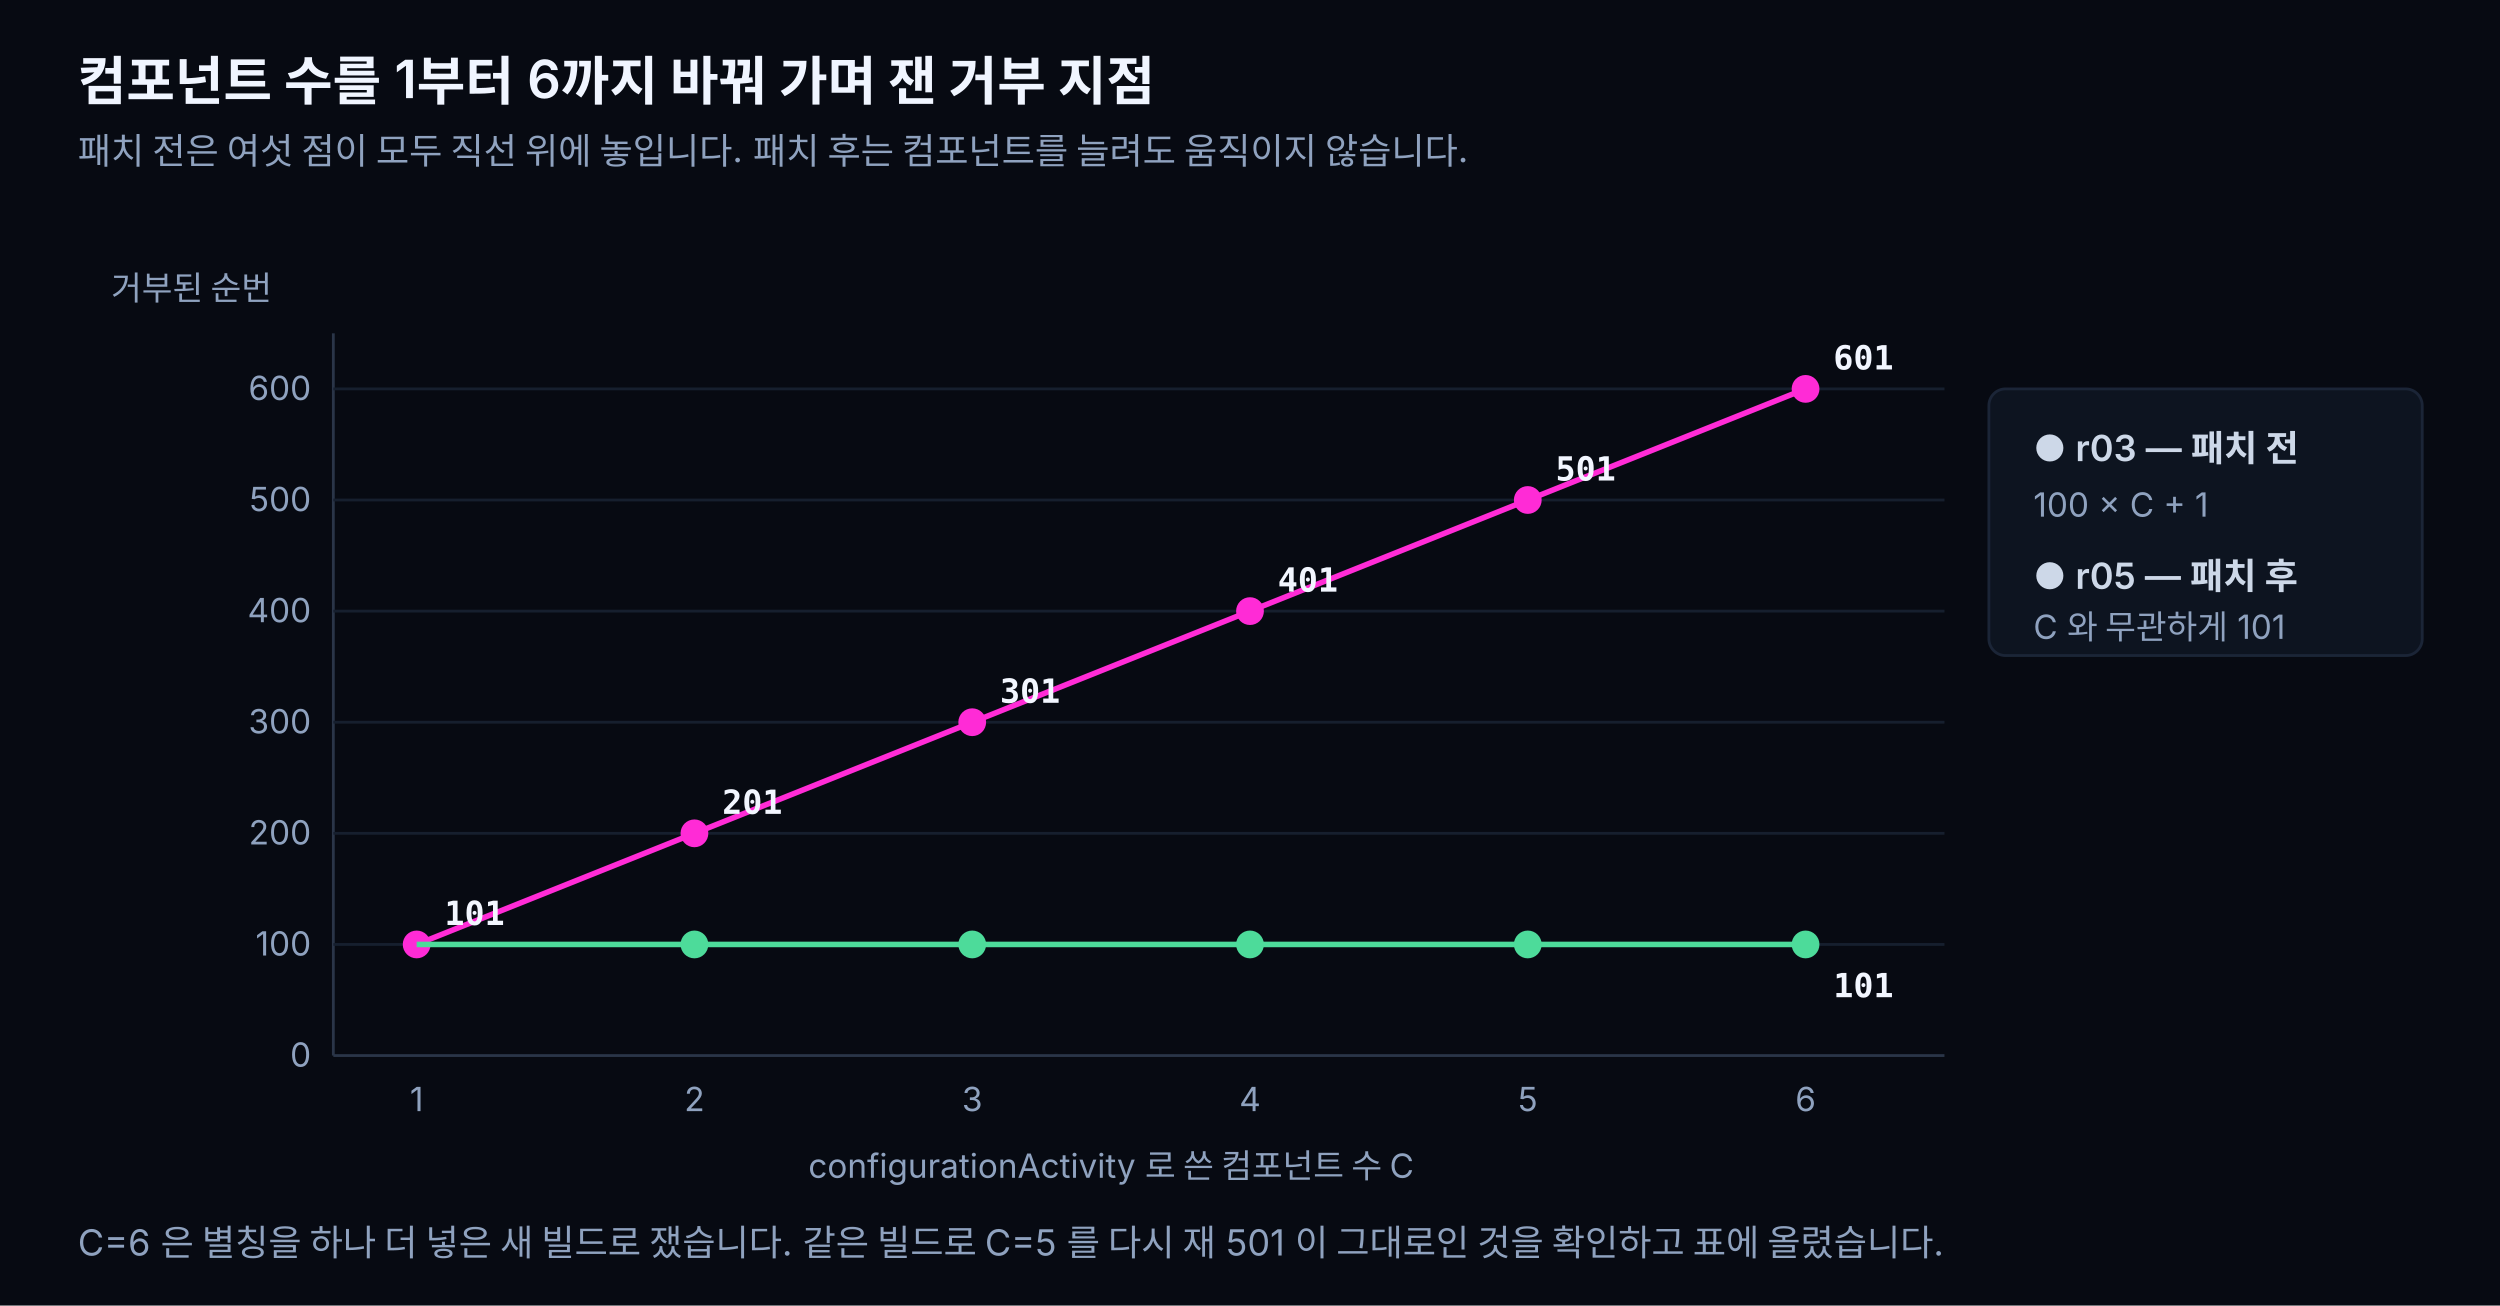
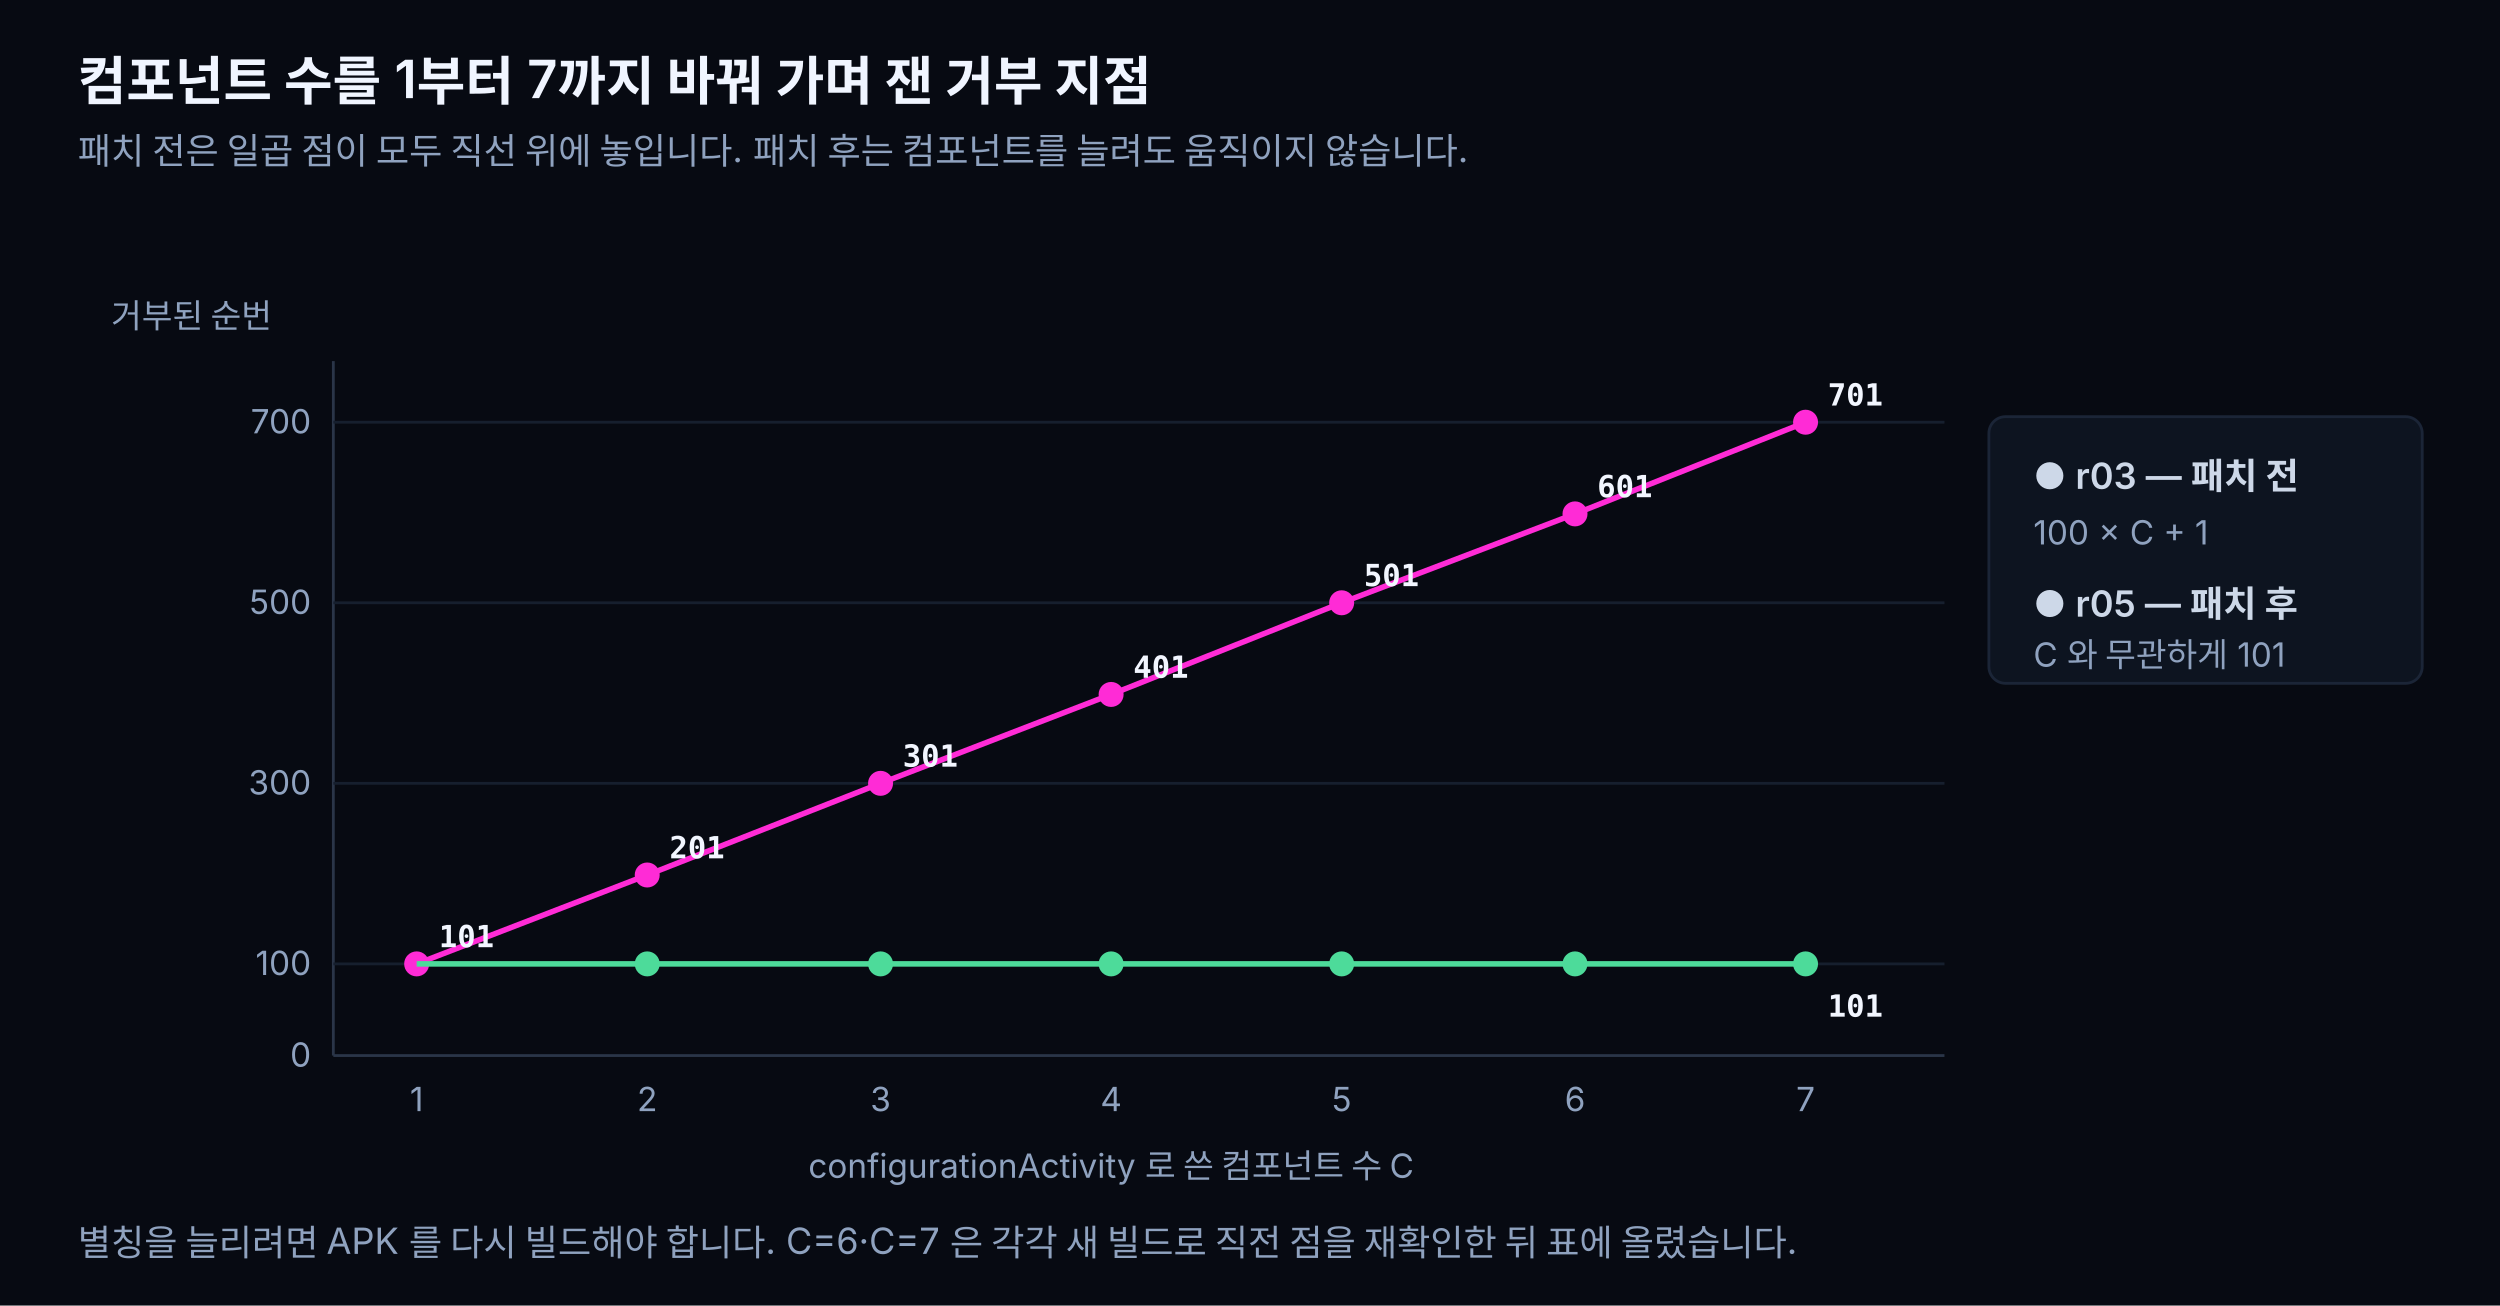
- <svg xmlns="http://www.w3.org/2000/svg" viewBox="0 0 900 470" width="900" height="470" role="img" aria-label="컴포넌트 수 1부터 6까지 잰 거부 지점 그래프. 패치 전은 100 곱하기 컴포넌트 수 더하기 1 직선 위에 여섯 점이 모두 놓이고, 패치 후는 컴포넌트 수와 무관하게 101에서 평평하다">
+ <svg xmlns="http://www.w3.org/2000/svg" viewBox="0 0 900 470" width="900" height="470" role="img" aria-label="컴포넌트 수 1부터 7까지 잰 거부 지점 그래프. 패치 전은 100 곱하기 컴포넌트 수 더하기 1 직선 위에 일곱 점이 모두 놓이고, 패치 후는 컴포넌트 수와 무관하게 101에서 평평하다">
  <style>
    .bg{fill:#070a12}
    .ttl{fill:#f0f5ff;font:600 19px system-ui,-apple-system,'Segoe UI',sans-serif}
    .sub{fill:#8fa2bf;font:400 13px system-ui,-apple-system,'Segoe UI',sans-serif}
    .axis{stroke:#2a3548;stroke-width:1}
    .grid{stroke:#161f2e;stroke-width:1}
    .lab{fill:#8fa2bf;font:400 12px system-ui,-apple-system,'Segoe UI',sans-serif}
    .pt{fill:#ff2bd6}
    .pt2{fill:#4ddb9a}
    .l1{stroke:#ff2bd6;stroke-width:2;fill:none}
    .l2{stroke:#4ddb9a;stroke-width:2;fill:none}
-     .val{fill:#f2f6ff;font:600 12px ui-monospace,'Cascadia Mono',Consolas,monospace}
+     .val{fill:#f2f6ff;font:600 11px ui-monospace,'Cascadia Mono',Consolas,monospace}
    .leg{fill:#cdd8e8;font:600 13px system-ui,-apple-system,'Segoe UI',sans-serif}
    .box{fill:#0d1420;stroke:#1b2537;stroke-width:1;rx:6}
  </style>
  <rect class="bg" width="900" height="470" />
-   <text class="ttl" x="28" y="36">컴포넌트 수를 1부터 6까지 바꿔 가며 잰 거부 지점</text>
-   <text class="sub" x="28" y="59">패치 전은 여섯 점이 모두 직선 위에 놓입니다. 패치 후는 컴포넌트를 늘려도 움직이지 않습니다.</text>
+   <text class="ttl" x="28" y="36">컴포넌트 수를 1부터 7까지 바꿔 가며 잰 거부 지점</text>
+   <text class="sub" x="28" y="59">패치 전은 일곱 점이 모두 직선 위에 놓입니다. 패치 후는 컴포넌트를 늘려도 움직이지 않습니다.</text>
  <line class="axis" x1="120" y1="380" x2="700" y2="380" />
-   <line class="axis" x1="120" y1="120" x2="120" y2="380" />
-   <line class="grid" x1="120" y1="340" x2="700" y2="340" />
-   <line class="grid" x1="120" y1="300" x2="700" y2="300" />
-   <line class="grid" x1="120" y1="260" x2="700" y2="260" />
-   <line class="grid" x1="120" y1="220" x2="700" y2="220" />
-   <line class="grid" x1="120" y1="180" x2="700" y2="180" />
-   <line class="grid" x1="120" y1="140" x2="700" y2="140" />
+   <line class="axis" x1="120" y1="130" x2="120" y2="380" />
+   <line class="grid" x1="120" y1="347" x2="700" y2="347" />
+   <line class="grid" x1="120" y1="282" x2="700" y2="282" />
+   <line class="grid" x1="120" y1="217" x2="700" y2="217" />
+   <line class="grid" x1="120" y1="152" x2="700" y2="152" />
  <text class="lab" x="112" y="384" text-anchor="end">0</text>
-   <text class="lab" x="112" y="344" text-anchor="end">100</text>
-   <text class="lab" x="112" y="304" text-anchor="end">200</text>
-   <text class="lab" x="112" y="264" text-anchor="end">300</text>
-   <text class="lab" x="112" y="224" text-anchor="end">400</text>
-   <text class="lab" x="112" y="184" text-anchor="end">500</text>
-   <text class="lab" x="112" y="144" text-anchor="end">600</text>
+   <text class="lab" x="112" y="351" text-anchor="end">100</text>
+   <text class="lab" x="112" y="286" text-anchor="end">300</text>
+   <text class="lab" x="112" y="221" text-anchor="end">500</text>
+   <text class="lab" x="112" y="156" text-anchor="end">700</text>
  <text class="lab" x="150" y="400" text-anchor="middle">1</text>
-   <text class="lab" x="250" y="400" text-anchor="middle">2</text>
-   <text class="lab" x="350" y="400" text-anchor="middle">3</text>
-   <text class="lab" x="450" y="400" text-anchor="middle">4</text>
-   <text class="lab" x="550" y="400" text-anchor="middle">5</text>
-   <text class="lab" x="650" y="400" text-anchor="middle">6</text>
+   <text class="lab" x="233" y="400" text-anchor="middle">2</text>
+   <text class="lab" x="317" y="400" text-anchor="middle">3</text>
+   <text class="lab" x="400" y="400" text-anchor="middle">4</text>
+   <text class="lab" x="483" y="400" text-anchor="middle">5</text>
+   <text class="lab" x="567" y="400" text-anchor="middle">6</text>
+   <text class="lab" x="650" y="400" text-anchor="middle">7</text>
  <text class="lab" x="400" y="424" text-anchor="middle">configurationActivity 로 쓴 컴포넌트 수 C</text>
-   <text class="lab" x="40" y="108">거부된 순번</text>
-   <polyline class="l1" points="150,340 250,300 350,260 450,220 550,180 650,140" />
-   <circle class="pt" cx="150" cy="340" r="5" />
-   <circle class="pt" cx="250" cy="300" r="5" />
-   <circle class="pt" cx="350" cy="260" r="5" />
-   <circle class="pt" cx="450" cy="220" r="5" />
-   <circle class="pt" cx="550" cy="180" r="5" />
-   <circle class="pt" cx="650" cy="140" r="5" />
-   <text class="val" x="160" y="333" fill="#ff2bd6">101</text>
-   <text class="val" x="260" y="293" fill="#ff2bd6">201</text>
-   <text class="val" x="360" y="253" fill="#ff2bd6">301</text>
-   <text class="val" x="460" y="213" fill="#ff2bd6">401</text>
-   <text class="val" x="560" y="173" fill="#ff2bd6">501</text>
-   <text class="val" x="660" y="133" fill="#ff2bd6">601</text>
-   <polyline class="l2" points="150,340 250,340 350,340 450,340 550,340 650,340" />
-   <circle class="pt2" cx="250" cy="340" r="5" />
-   <circle class="pt2" cx="350" cy="340" r="5" />
-   <circle class="pt2" cx="450" cy="340" r="5" />
-   <circle class="pt2" cx="550" cy="340" r="5" />
-   <circle class="pt2" cx="650" cy="340" r="5" />
-   <text class="val" x="660" y="359" fill="#4ddb9a">101</text>
-   <rect class="box" x="716" y="140" width="156" height="96" />
-   <text class="leg" x="732" y="166" fill="#ff2bd6">● r03 — 패치 전</text>
-   <text class="lab" x="732" y="186">100 × C + 1</text>
-   <text class="leg" x="732" y="212" fill="#4ddb9a">● r05 — 패치 후</text>
-   <text class="lab" x="732" y="230">C 와 무관하게 101</text>
-   <text class="sub" x="28" y="452">C=6 은 별칭을 하나 더 넣은 새 빌드로 쟀습니다. 같은 빌드로 C=5 를 다시 재 501 이 그대로인 것을 확인하고 표에 올렸습니다.</text>
+   <text class="lab" x="40" y="118">거부된 순번</text>
+   <polyline class="l1" points="150,347 233,315 317,282 400,250 483,217 567,185 650,152" />
+   <circle class="pt" cx="150" cy="347" r="4.5" />
+   <circle class="pt" cx="233" cy="315" r="4.5" />
+   <circle class="pt" cx="317" cy="282" r="4.5" />
+   <circle class="pt" cx="400" cy="250" r="4.5" />
+   <circle class="pt" cx="483" cy="217" r="4.5" />
+   <circle class="pt" cx="567" cy="185" r="4.5" />
+   <circle class="pt" cx="650" cy="152" r="4.5" />
+   <text class="val" x="158" y="341" fill="#ff2bd6">101</text>
+   <text class="val" x="241" y="309" fill="#ff2bd6">201</text>
+   <text class="val" x="325" y="276" fill="#ff2bd6">301</text>
+   <text class="val" x="408" y="244" fill="#ff2bd6">401</text>
+   <text class="val" x="491" y="211" fill="#ff2bd6">501</text>
+   <text class="val" x="575" y="179" fill="#ff2bd6">601</text>
+   <text class="val" x="658" y="146" fill="#ff2bd6">701</text>
+   <polyline class="l2" points="150,347 233,347 317,347 400,347 483,347 567,347 650,347" />
+   <circle class="pt2" cx="233" cy="347" r="4.5" />
+   <circle class="pt2" cx="317" cy="347" r="4.5" />
+   <circle class="pt2" cx="400" cy="347" r="4.5" />
+   <circle class="pt2" cx="483" cy="347" r="4.5" />
+   <circle class="pt2" cx="567" cy="347" r="4.5" />
+   <circle class="pt2" cx="650" cy="347" r="4.5" />
+   <text class="val" x="658" y="366" fill="#4ddb9a">101</text>
+   <rect class="box" x="716" y="150" width="156" height="96" />
+   <text class="leg" x="732" y="176" fill="#ff2bd6">● r03 — 패치 전</text>
+   <text class="lab" x="732" y="196">100 × C + 1</text>
+   <text class="leg" x="732" y="222" fill="#4ddb9a">● r05 — 패치 후</text>
+   <text class="lab" x="732" y="240">C 와 무관하게 101</text>
+   <text class="sub" x="28" y="452">별칭을 늘리려면 APK 를 다시 빌드해야 합니다. C=6·C=7 은 각각 새 빌드로 직전 점을 재확인한 뒤 표에 올렸습니다.</text>
</svg>
